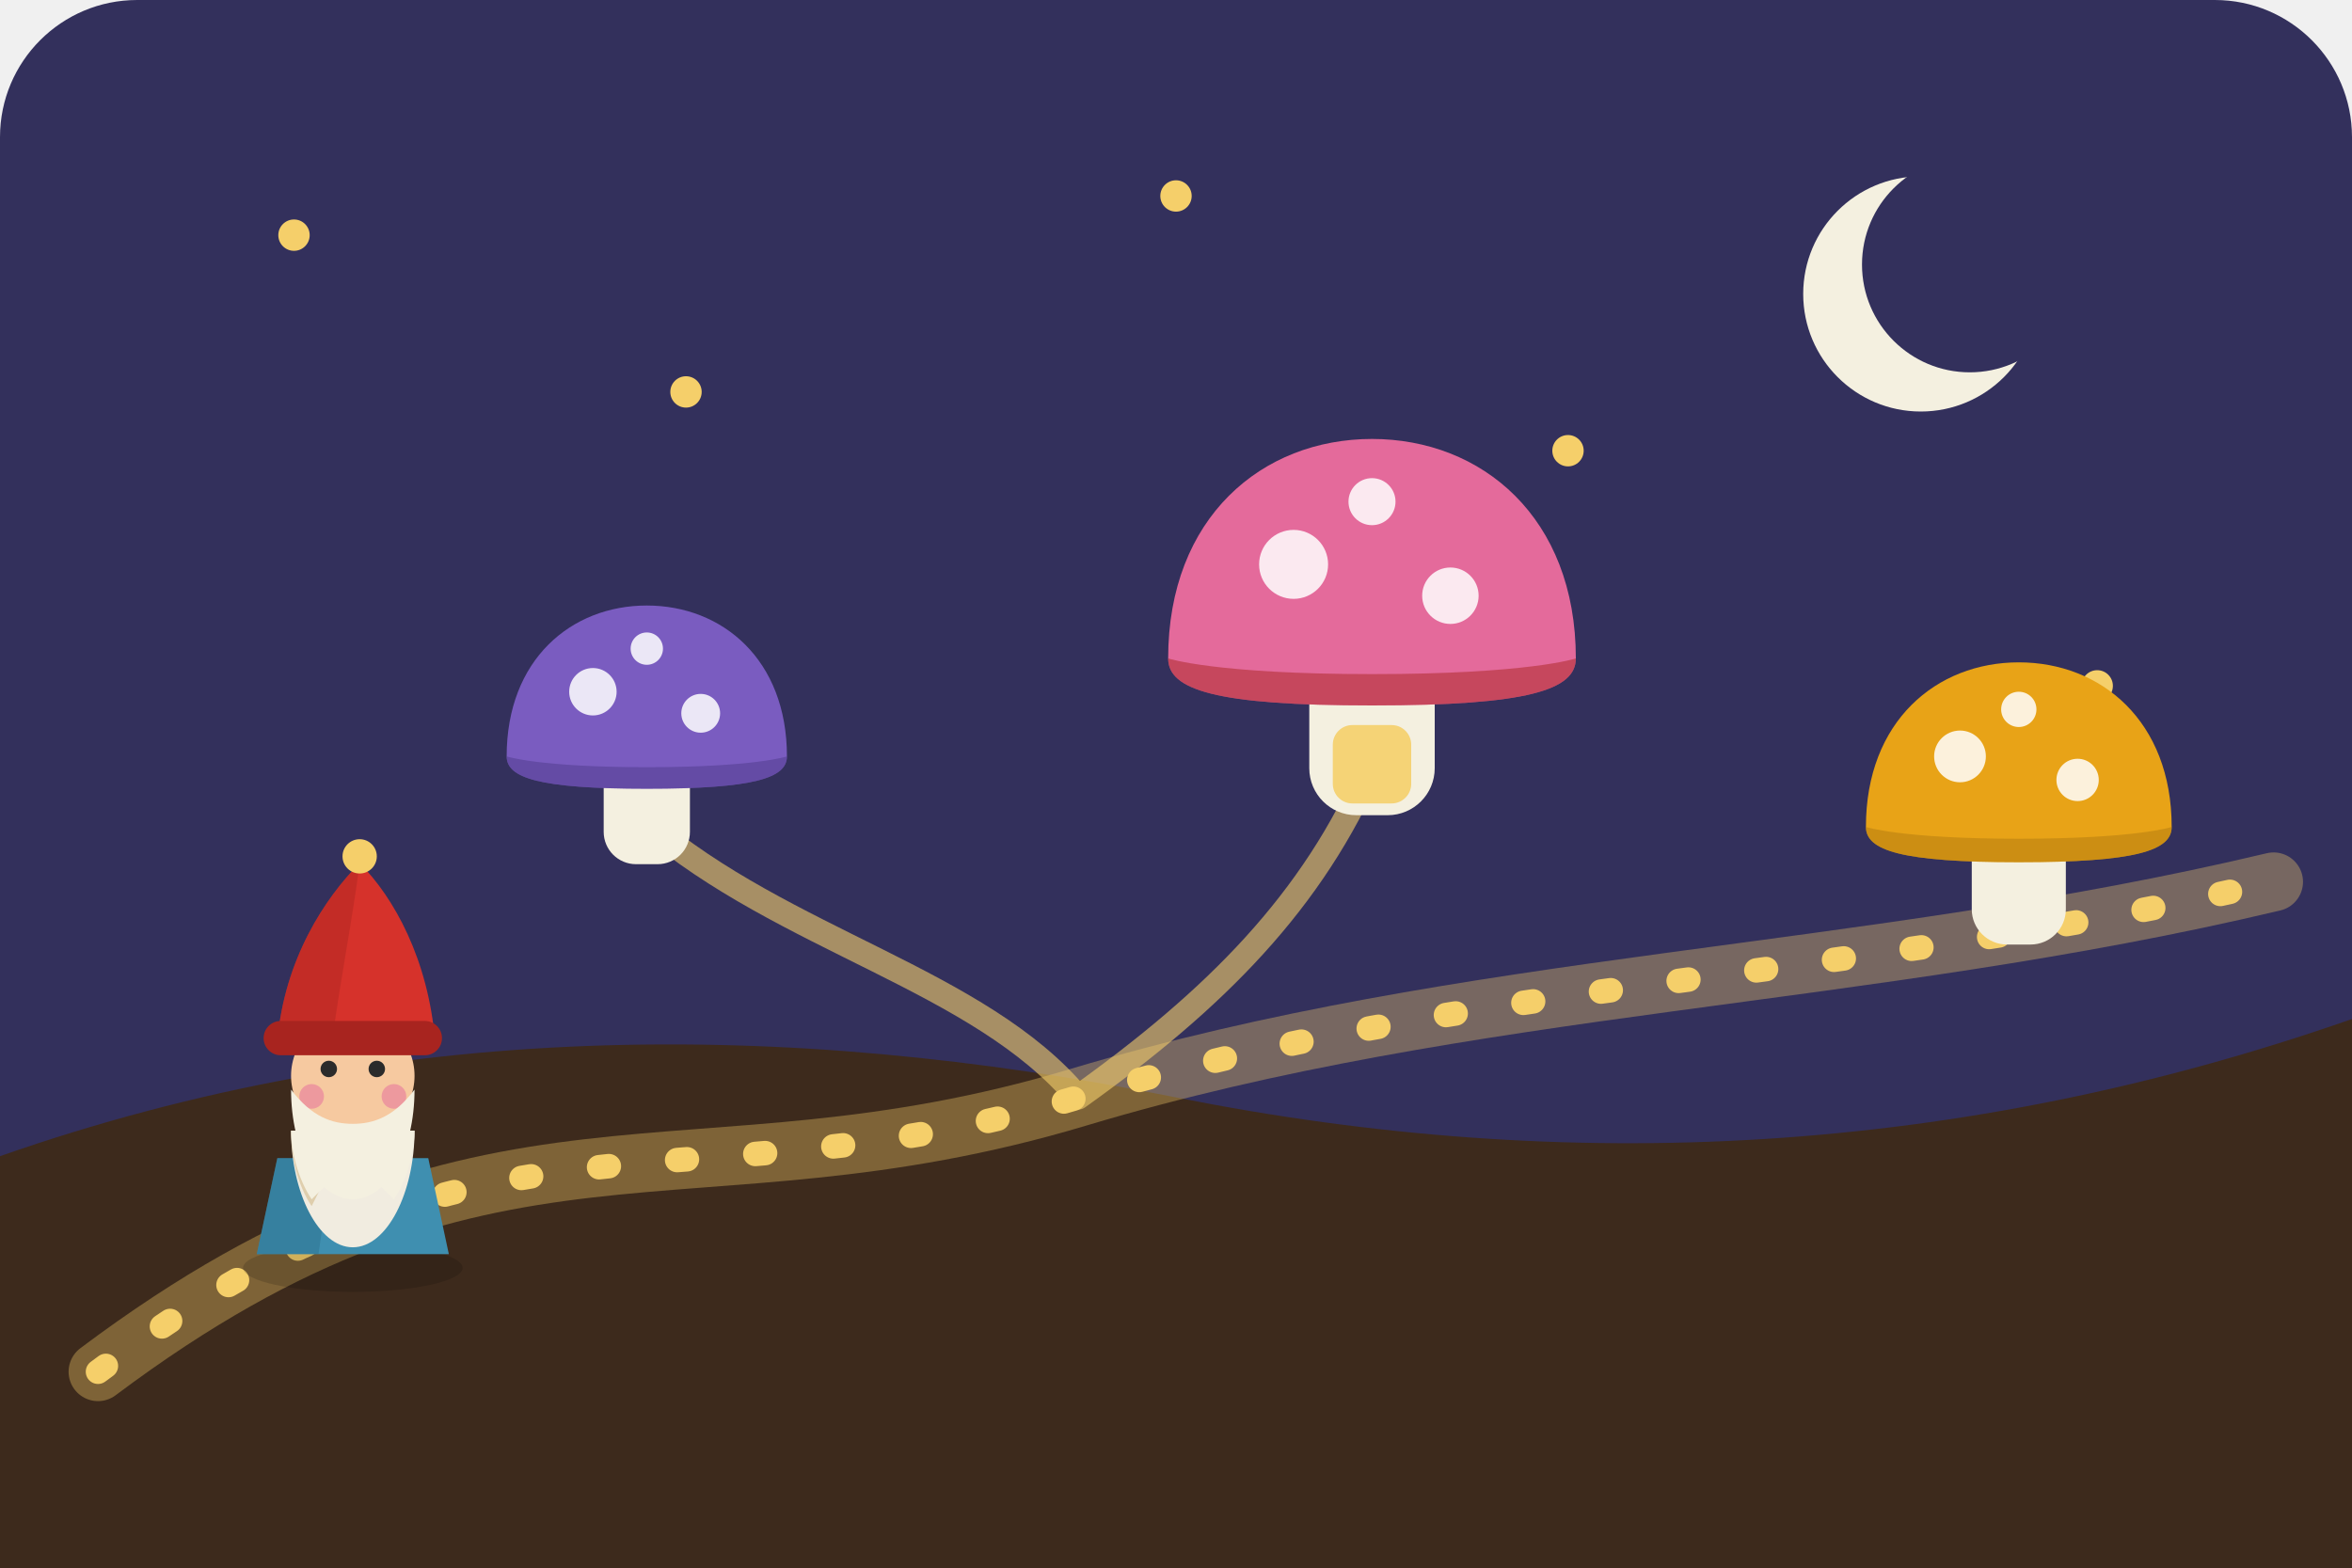
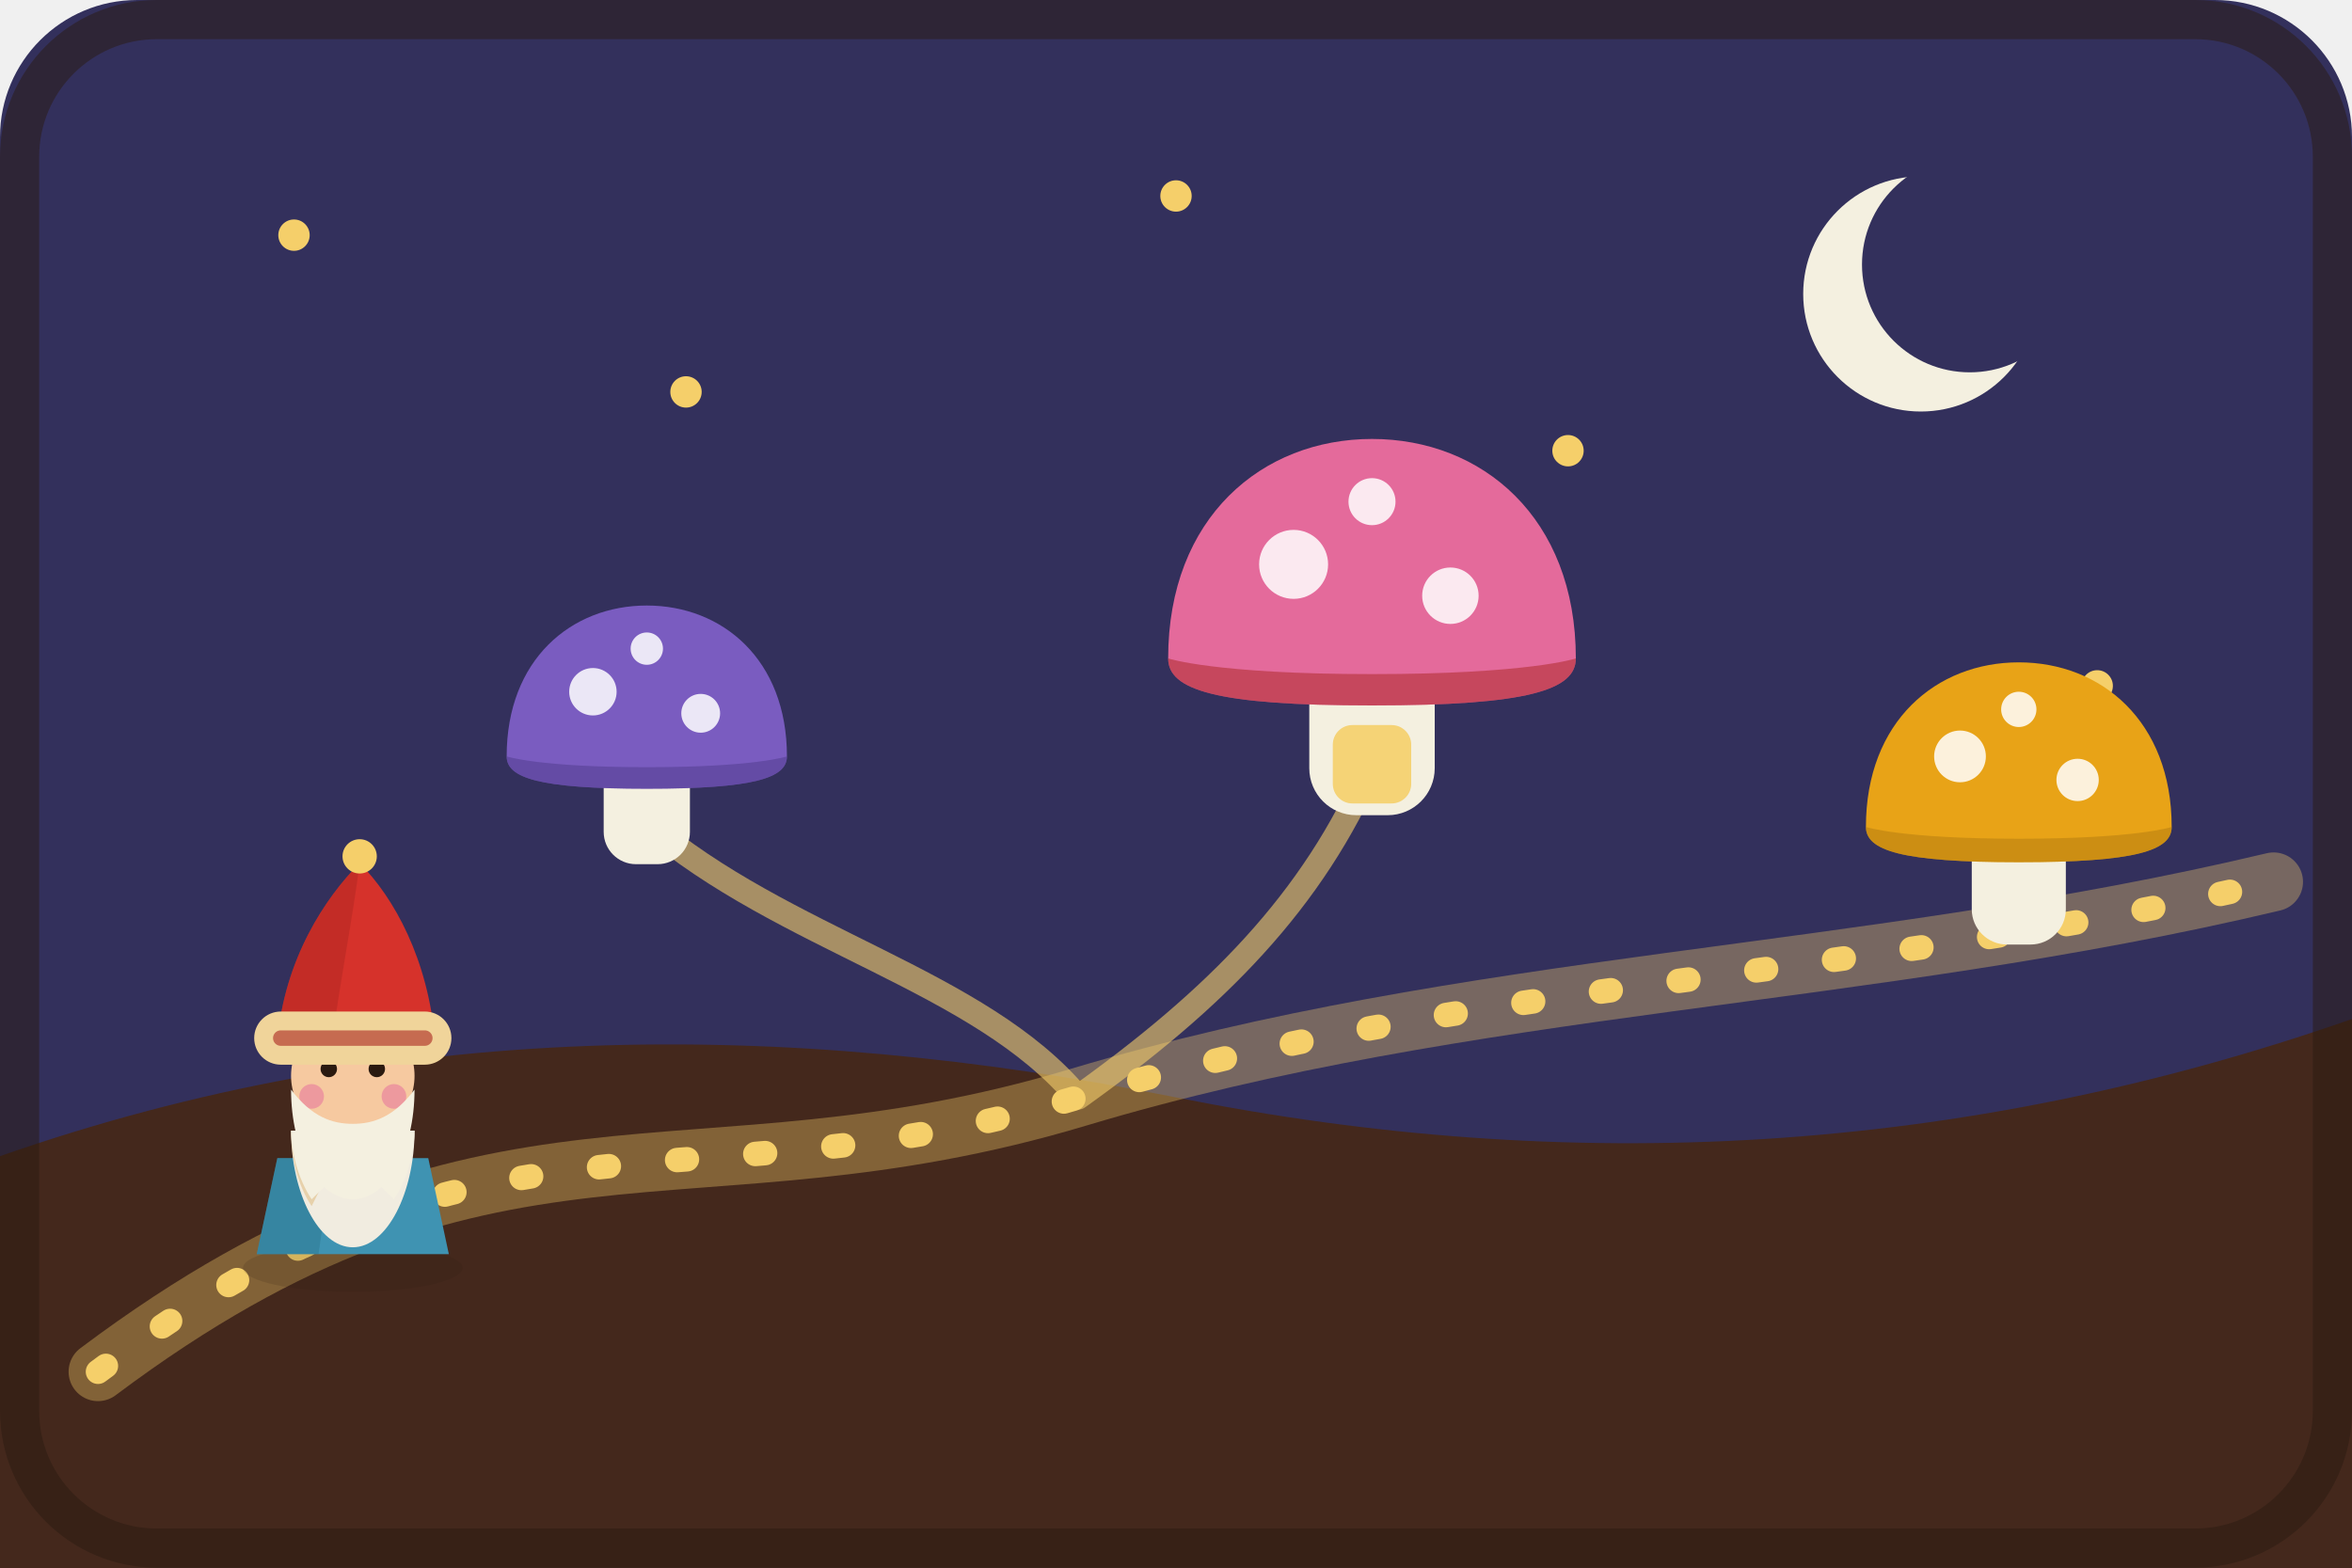
<svg xmlns="http://www.w3.org/2000/svg" viewBox="0 0 240 160" role="img" aria-label="Glowing mycelium roads at dusk linking mushroom houses, with a small gnome walking">
  <rect width="240" height="160" rx="14" fill="#33305c" />
-   <path d="M0 118c40-14 80-14 120-6s80 6 120-8v56a14 14 0 0 1-14 14H14A14 14 0 0 1 0 160z" fill="#3d2a1c" />
+   <path d="M0 118c40-14 80-14 120-6s80 6 120-8v56a14 14 0 0 1-14 14H14A14 14 0 0 1 0 160z" fill="#44281c" />
  <circle cx="196" cy="30" r="12" fill="#f4f0e0" />
  <circle cx="201" cy="27" r="11" fill="#33305c" />
  <circle cx="30" cy="24" r="1.600" fill="#f5cf6a" />
  <circle cx="70" cy="40" r="1.600" fill="#f5cf6a" />
  <circle cx="120" cy="20" r="1.600" fill="#f5cf6a" />
  <circle cx="160" cy="46" r="1.600" fill="#f5cf6a" />
  <circle cx="214" cy="70" r="1.600" fill="#f5cf6a" />
  <path d="M10 140C50 110 70 124 110 112S190 100 232 90" stroke="#f5cf6a" stroke-width="6" fill="none" stroke-linecap="round" opacity=".35" />
  <path d="M10 140C50 110 70 124 110 112S190 100 232 90" stroke="#f5cf6a" stroke-width="2.500" fill="none" stroke-linecap="round" stroke-dasharray="1 7" />
  <path d="M110 112C100 100 80 96 66 84M110 112c14-10 24-20 30-34" stroke="#f5cf6a" stroke-width="2.500" fill="none" stroke-linecap="round" opacity=".6" />
  <g transform="translate(66 86) scale(1.1)">
    <rect x="-4" y="-10" width="8" height="12" rx="3" fill="#f4f0e0" />
    <path d="M-13-8c0-9 6-14 13-14s13 5 13 14c0 2-3 3-13 3S-13-6-13-8z" fill="#7a5cc0" />
    <path d="M-13-8c0 2 3 3 13 3s13-1 13-3c0 0-3 1-13 1s-13-1-13-1z" fill="#4e3a8a" opacity=".5" />
    <circle cx="-5" cy="-14" r="2.200" fill="#fff" opacity=".85" />
    <circle cx="5" cy="-12" r="1.800" fill="#fff" opacity=".85" />
    <circle cx="0" cy="-18" r="1.500" fill="#fff" opacity=".85" />
  </g>
  <g transform="translate(140 80) scale(1.6)">
    <rect x="-4" y="-10" width="8" height="12" rx="3" fill="#f4f0e0" />
    <path d="M-13-8c0-9 6-14 13-14s13 5 13 14c0 2-3 3-13 3S-13-6-13-8z" fill="#e46a9b" />
    <path d="M-13-8c0 2 3 3 13 3s13-1 13-3c0 0-3 1-13 1s-13-1-13-1z" fill="#a8241f" opacity=".5" />
    <circle cx="-5" cy="-14" r="2.200" fill="#fff" opacity=".85" />
    <circle cx="5" cy="-12" r="1.800" fill="#fff" opacity=".85" />
    <circle cx="0" cy="-18" r="1.500" fill="#fff" opacity=".85" />
  </g>
  <g transform="translate(206 94) scale(1.2)">
    <rect x="-4" y="-10" width="8" height="12" rx="3" fill="#f4f0e0" />
    <path d="M-13-8c0-9 6-14 13-14s13 5 13 14c0 2-3 3-13 3S-13-6-13-8z" fill="#e8a317" />
    <path d="M-13-8c0 2 3 3 13 3s13-1 13-3c0 0-3 1-13 1s-13-1-13-1z" fill="#b07a10" opacity=".5" />
    <circle cx="-5" cy="-14" r="2.200" fill="#fff" opacity=".85" />
    <circle cx="5" cy="-12" r="1.800" fill="#fff" opacity=".85" />
    <circle cx="0" cy="-18" r="1.500" fill="#fff" opacity=".85" />
  </g>
  <g transform="translate(140 80)">
    <rect x="-4" y="-6" width="8" height="8" rx="2" fill="#f5cf6a" opacity=".9" />
  </g>
  <g transform="translate(36 128) scale(0.7)">
-     <ellipse cx="0" cy="2" rx="16" ry="3.500" fill="#000" opacity=".15" />
-     <path d="M-11-14h22l3 14h-28z" fill="#3f8fb0" />
-     <path d="M-11-14h8l-2 14h-9z" fill="#25637d" opacity=".35" />
+     <ellipse cx="0" cy="2" rx="16" ry="3.500" fill="#2a1a10" opacity=".15" />
+     <path d="M-11-14h22l3 14h-28z" fill="#3f93b2" />
+     <path d="M-11-14h8l-2 14h-9z" fill="#256a80" opacity=".35" />
    <path d="M-9-18c0 9 4 17 9 17s9-8 9-17z" fill="#f1ece0" />
-     <path d="M-9-18c0 4 1 8 3 11 2-4 4-8 6-11z" fill="#c9a96e" opacity=".45" />
+     <path d="M-9-18c0 4 1 8 3 11 2-4 4-8 6-11z" fill="#dcb06a" opacity=".45" />
    <path d="M-9-18c0 3 1 7 3 10 2-2 4-4 6-4s4 2 6 4c2-3 3-7 3-10z" fill="#f4f0e0" />
    <circle cx="0" cy="-26" r="9" fill="#f6c9a0" />
-     <circle cx="-3.500" cy="-27" r="1.200" fill="#2b2b2b" />
-     <circle cx="3.500" cy="-27" r="1.200" fill="#2b2b2b" />
+     <circle cx="-3.500" cy="-27" r="1.200" fill="#2a1a10" />
+     <circle cx="3.500" cy="-27" r="1.200" fill="#2a1a10" />
    <circle cx="-6" cy="-23" r="1.800" fill="#e46a9b" opacity=".5" />
    <circle cx="6" cy="-23" r="1.800" fill="#e46a9b" opacity=".5" />
    <path d="M-9-24c0 9 4 16 9 16s9-7 9-16c-3 4-6 5-9 5s-6-1-9-5z" fill="#f4f0e0" />
    <path d="M-11-31c1-12 7-21 12-26 5 5 10 14 11 26z" fill="#d6322b" />
    <path d="M-11-31c1-12 7-21 12-26-1 8-3 18-4 26z" fill="#a8241f" opacity=".4" />
-     <rect x="-13" y="-34" width="26" height="5" rx="2.500" fill="#a8241f" />
+     <rect x="-13" y="-34" width="26" height="5" rx="2.500" fill="#c66b50" stroke="#f0d49a" stroke-width="2.75" stroke-linejoin="round" />
    <circle cx="1" cy="-58" r="2.500" fill="#f5cf6a" />
  </g>
+   <defs>
+     <clipPath id="hl-roads">
+       <rect width="240" height="160" rx="14" />
+     </clipPath>
+   </defs>
+   <path d="M0 0h240v160h-240z M-28.8 67.2a148.8 148.8 0 1 0 297.6 0a148.8 148.8 0 1 0-297.6 0z" fill="#12324a" opacity=".24" fill-rule="evenodd" clip-path="url(#hl-roads)" />
+   <rect x="2" y="2" width="236" height="156" fill="none" stroke="#2a1a10" stroke-width="4" opacity=".5" rx="14" />
</svg>
